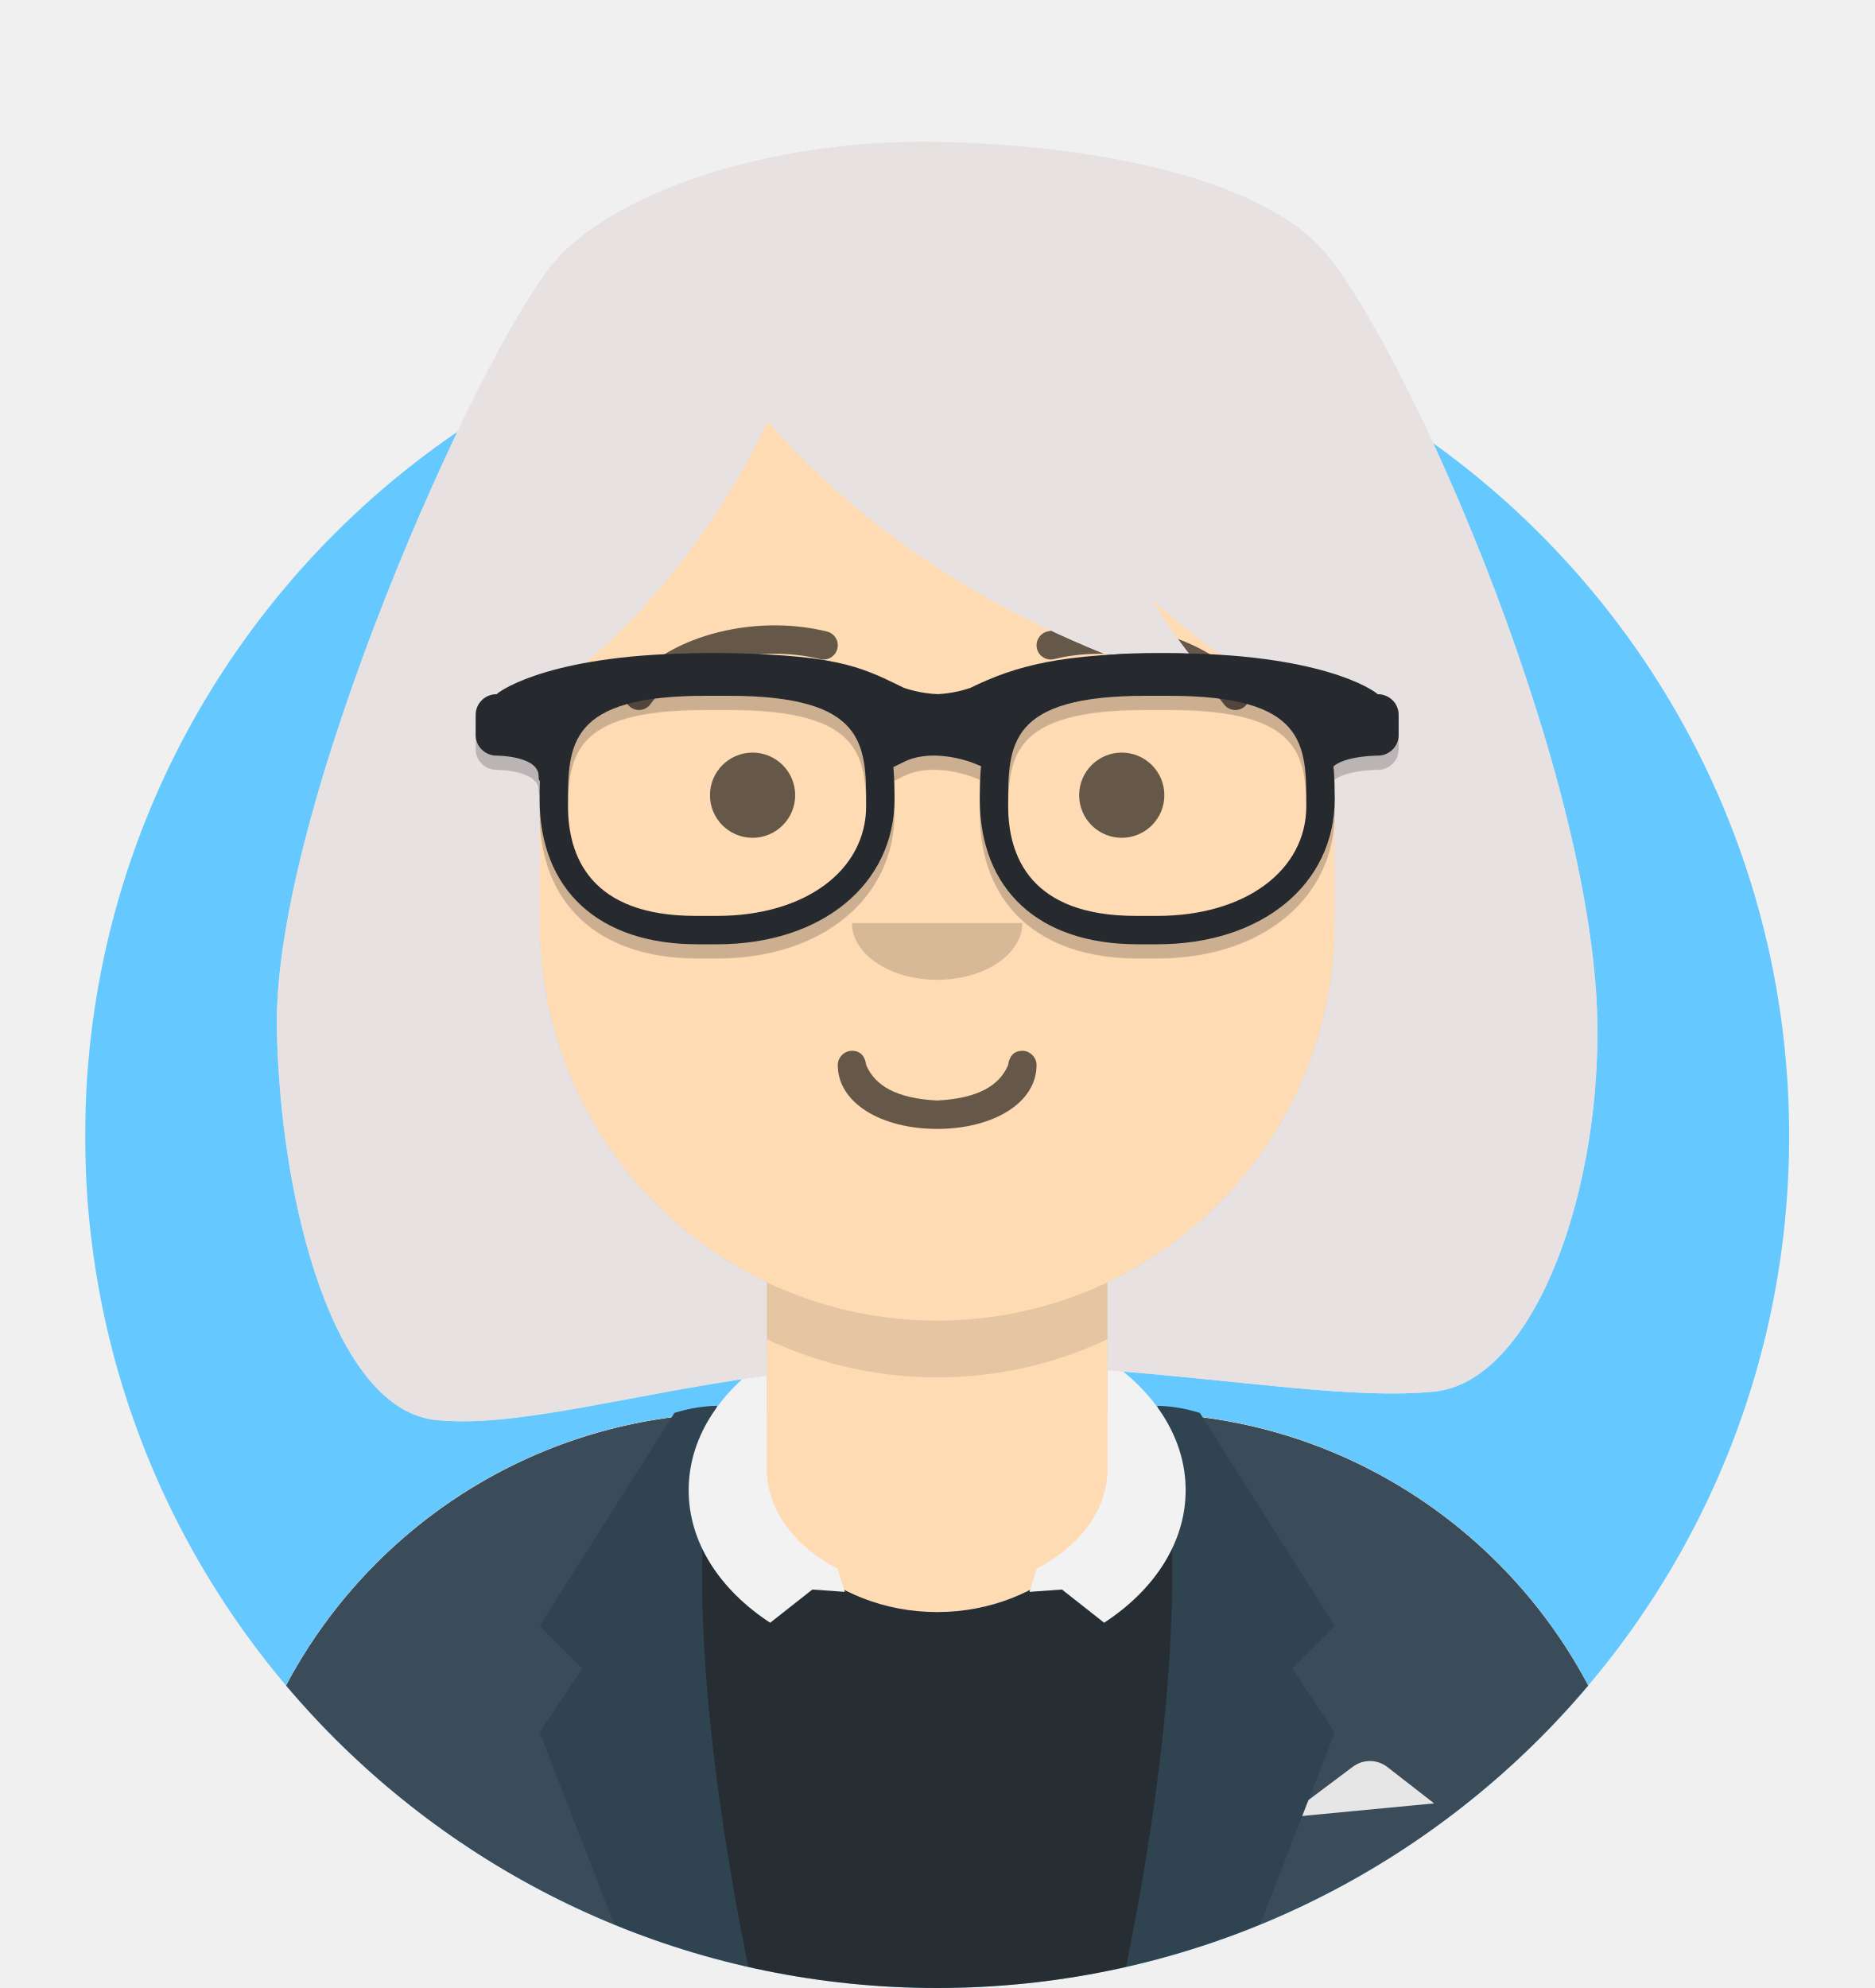
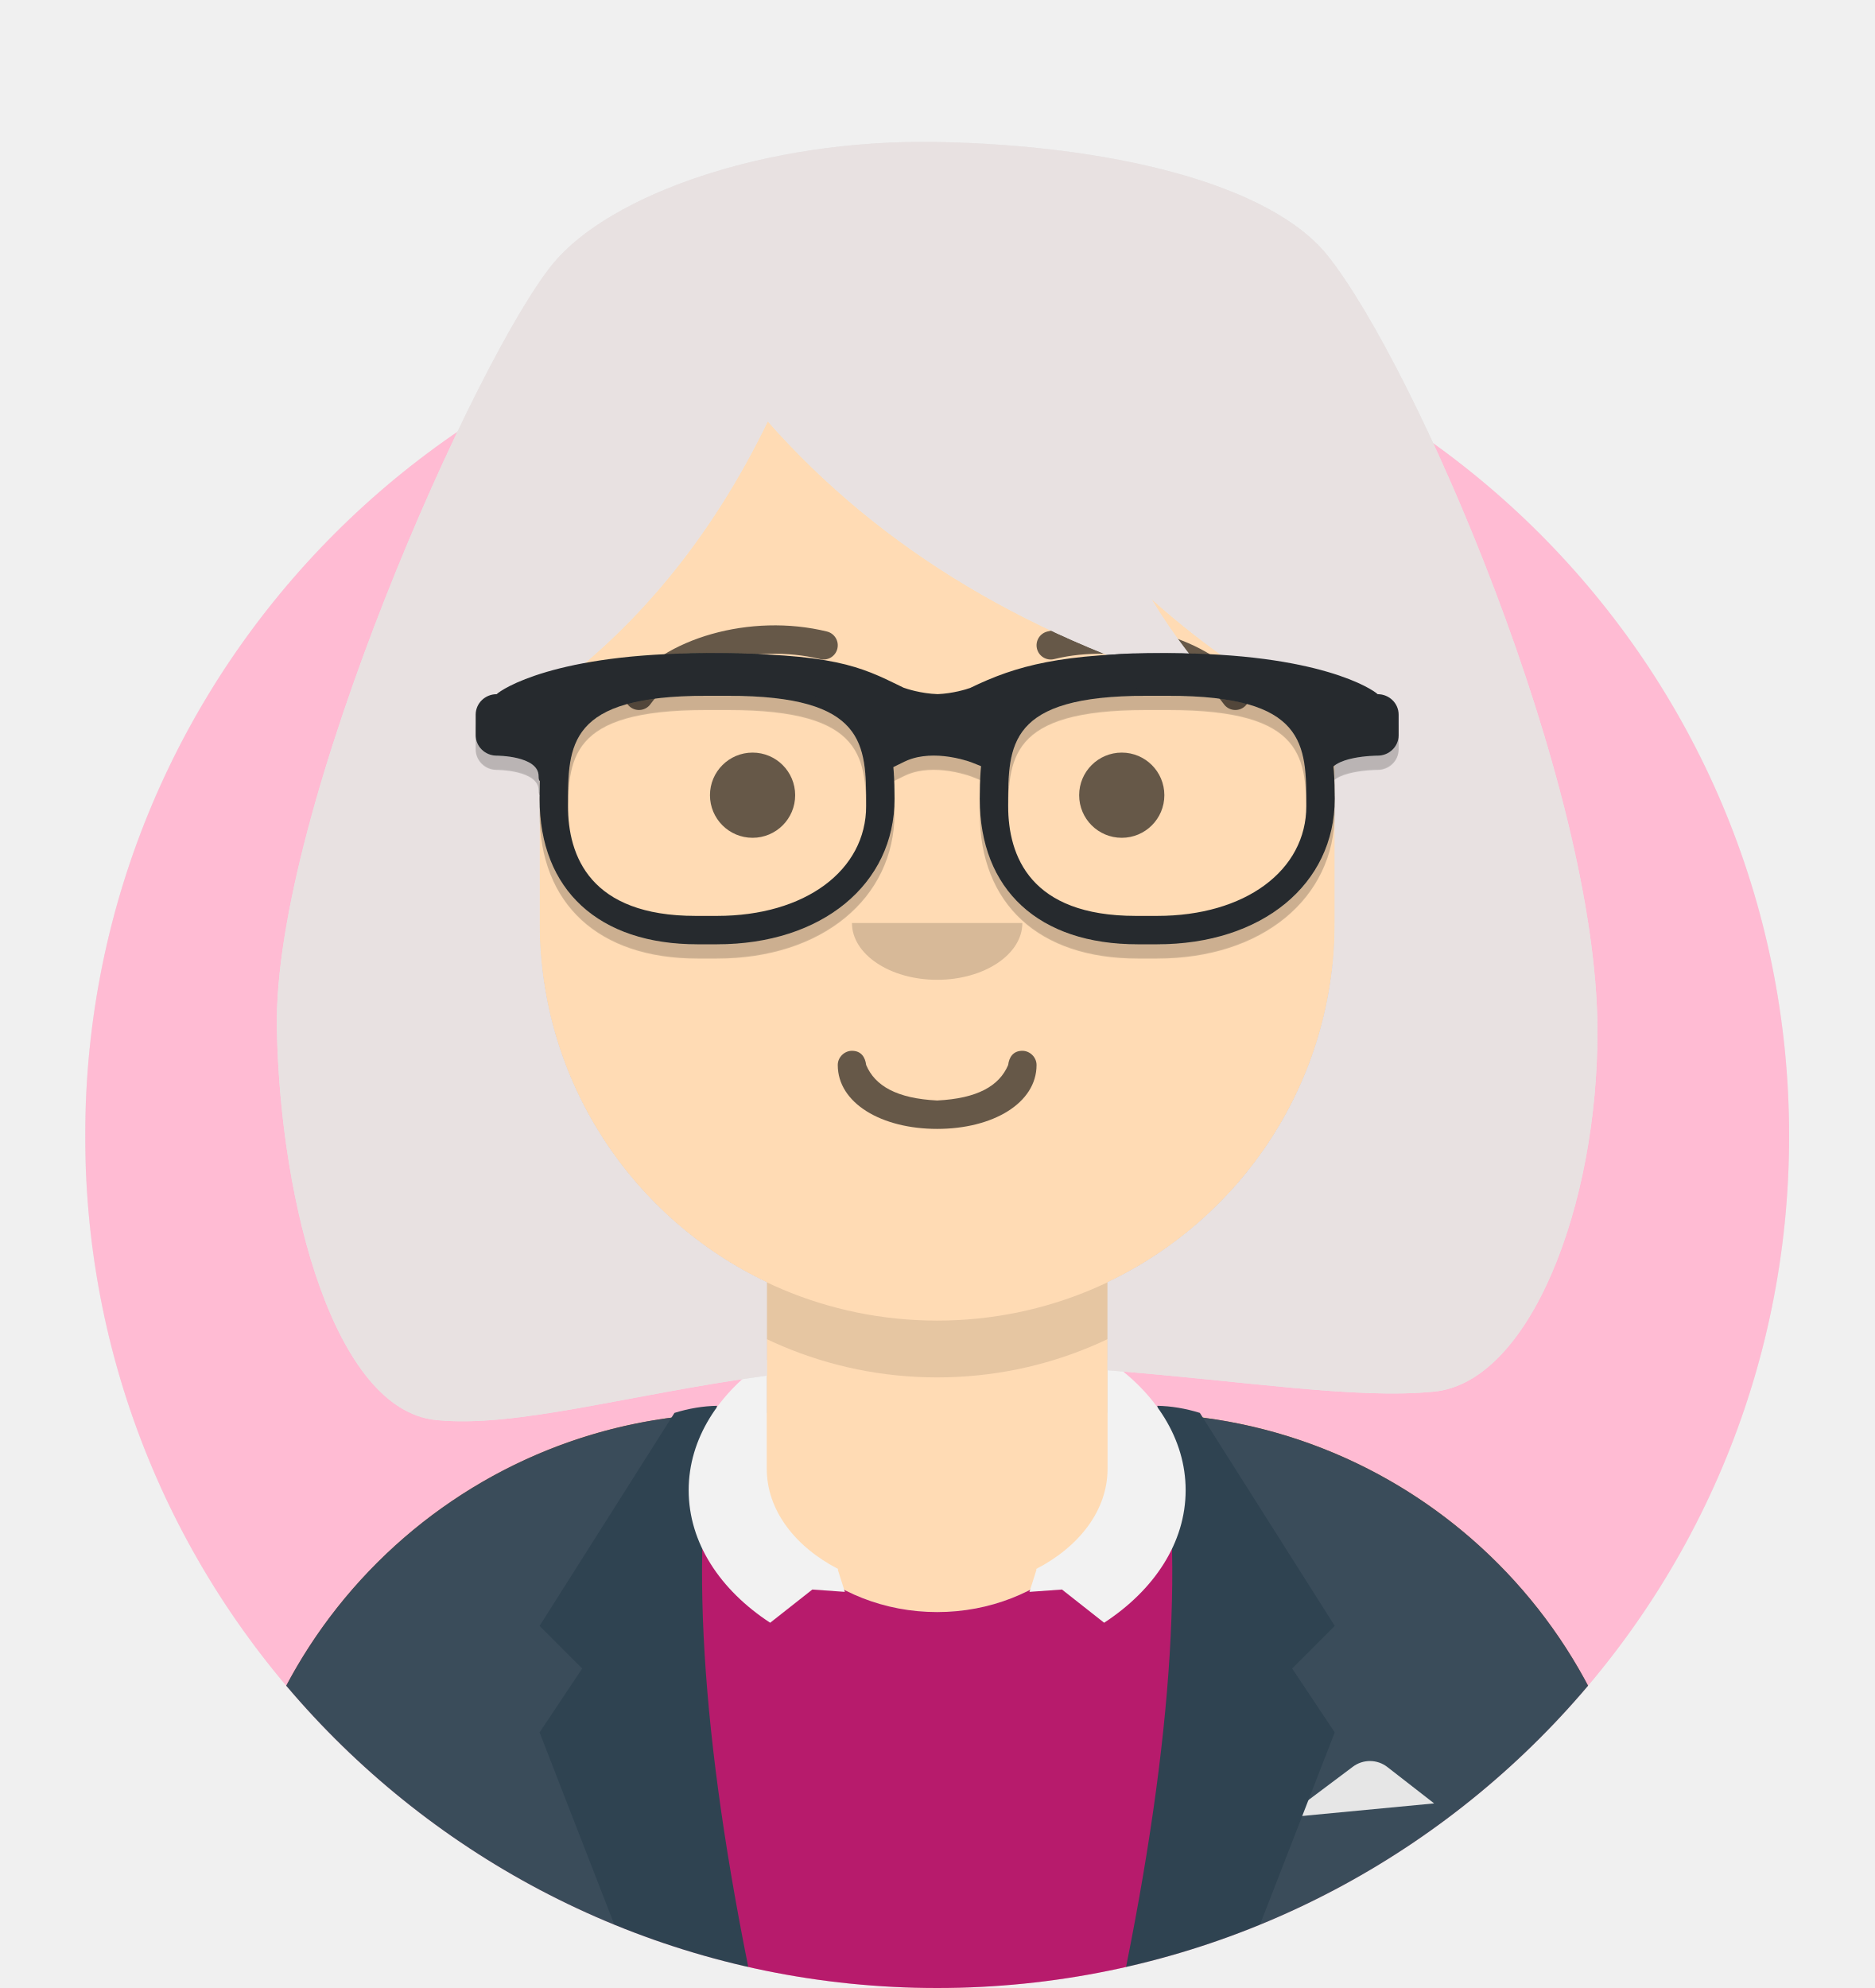
<svg xmlns="http://www.w3.org/2000/svg" xmlns:xlink="http://www.w3.org/1999/xlink" width="264px" height="280px" viewBox="0 0 264 280" version="1.1">
  <defs>
    <circle id="react-path-114" cx="120" cy="120" r="120" />
    <path d="M12,160 C12,226.274 65.726,280 132,280 C198.274,280 252,226.274 252,160 L264,160 L264,-1.42108547e-14 L-3.19744231e-14,-1.42108547e-14 L-3.19744231e-14,160 L12,160 Z" id="react-path-115" />
    <path d="M124,144.611 L124,163 L128,163 L128,163 C167.765,163 200,195.235 200,235 L200,244 L0,244 L0,235 C-4.86974701e-15,195.235 32.235,163 72,163 L72,163 L76,163 L76,144.611 C58.763,136.422 46.372,119.687 44.305,99.881 C38.48,99.058 34,94.052 34,88 L34,74 C34,68.054 38.325,63.118 44,62.166 L44,56 L44,56 C44,25.072 69.072,5.68137151e-15 100,0 L100,0 L100,0 C130.928,-5.68137151e-15 156,25.072 156,56 L156,62.166 C161.675,63.118 166,68.054 166,74 L166,88 C166,94.052 161.52,99.058 155.695,99.881 C153.628,119.687 141.237,136.422 124,144.611 Z" id="react-path-116" />
  </defs>
  <g id="Avataaar" stroke="none" stroke-width="1" fill="none" fill-rule="evenodd">
    <g transform="translate(-825, -1100)" id="Avataaar/Circle">
      <g transform="translate(825, 1100)">
        <g id="Circle" stroke-width="1" fill-rule="evenodd" transform="translate(12, 40)">
          <mask id="react-mask-117" fill="white">
            <use xlink:href="#react-path-114" />
          </mask>
          <use id="Circle-Background" fill="#E6E6E6" xlink:href="#react-path-114" />
-           <g id="Color/Palette/Blue-01" mask="url(#react-mask-117)" fill="#65C9FF">
+           <g id="Color/Palette/Blue-01" mask="url(#react-mask-117)" fill="#FFBBD3">
            <rect id="🖍Color" x="0" y="0" width="240" height="240" />
          </g>
        </g>
        <mask id="react-mask-118" fill="white">
          <use xlink:href="#react-path-115" />
        </mask>
        <g id="Mask" />
        <g id="Avataaar" stroke-width="1" fill-rule="evenodd" mask="url(#react-mask-118)">
          <g id="Body" transform="translate(32, 36)">
            <mask id="react-mask-119" fill="white">
              <use xlink:href="#react-path-116" />
            </mask>
            <use fill="#D0C6AC" xlink:href="#react-path-116" />
            <g id="Skin/👶🏽-03-Brown" mask="url(#react-mask-119)" fill="#FFDBB4">
              <g transform="translate(0, 0)" id="Color">
                <rect x="0" y="0" width="264" height="280" />
              </g>
            </g>
            <path d="M156,79 L156,102 C156,132.928 130.928,158 100,158 C69.072,158 44,132.928 44,102 L44,79 L44,94 C44,124.928 69.072,150 100,150 C130.928,150 156,124.928 156,94 L156,79 Z" id="Neck-Shadow" fill-opacity="0.1" fill="#000000" mask="url(#react-mask-119)" />
          </g>
          <g id="Clothing/Blazer-+-Sweater" transform="translate(0, 170)">
            <defs>
              <path d="M105.192,29.052 L104,29.052 L104,29.052 C64.235,29.052 32,61.287 32,101.052 L32,110 L232,110 L232,101.052 C232,61.287 199.765,29.052 160,29.052 L160,29.052 L158.808,29.052 C158.935,30.035 159,31.036 159,32.052 C159,45.859 146.912,57.052 132,57.052 C117.088,57.052 105,45.859 105,32.052 C105,31.036 105.065,30.035 105.192,29.052 Z" id="react-path-120" />
            </defs>
            <mask id="react-mask-121" fill="white">
              <use xlink:href="#react-path-120" />
            </mask>
            <use id="Clothes" fill="#E6E6E6" fill-rule="evenodd" xlink:href="#react-path-120" />
-             <g id="Color/Palette/Black" mask="url(#react-mask-121)" fill-rule="evenodd" fill="#262E33">
+             <g id="Color/Palette/Black" mask="url(#react-mask-121)" fill-rule="evenodd" fill="#B71B6C">
              <rect id="🖍Color" x="0" y="0" width="264" height="110" />
            </g>
            <g id="Blazer" stroke-width="1" fill-rule="evenodd" transform="translate(32, 28)">
              <path d="M68.785,1.122 C30.512,2.804 1.24427139e-14,34.365 0,73.052 L0,82 L69.362,82 C65.961,69.92 64,55.709 64,40.5 C64,26.173 65.74,12.731 68.785,1.122 Z M131.638,82 L200,82 L200,73.052 C200,34.707 170.025,3.363 132.229,1.174 C135.265,12.771 137,26.194 137,40.5 C137,55.709 135.039,69.92 131.638,82 Z" id="Saco" fill="#3A4C5A" />
              <path d="M149,58 L158.556,50.833 L158.556,50.833 C159.999,49.751 161.988,49.768 163.412,50.876 L170,56 L149,58 Z" id="Pocket-hanky" fill="#E6E6E6" />
              <path d="M69,1.13686838e-13 C65,19.333 66.667,46.667 74,82 L58,82 L44,46 L50,37 L44,31 L63,1 C65.028,0.369 67.028,0.036 69,1.13686838e-13 Z" id="Wing" fill="#2F4351" />
              <path d="M151,1.13686838e-13 C147,19.333 148.667,46.667 156,82 L140,82 L126,46 L132,37 L126,31 L145,1 C147.028,0.369 149.028,0.036 151,1.13686838e-13 Z" id="Wing" fill="#2F4351" transform="translate(141, 41) scale(-1, 1) translate(-141, -41) " />
            </g>
            <path d="M156,21.539 C162.772,26.136 167,32.656 167,39.888 C167,47.289 162.572,53.945 155.52,58.556 L149.579,53.876 L145,54.208 L146,51.057 L145.922,50.996 C152.022,47.853 156,42.7 156,36.877 L156,21.539 Z M108,21.539 C101.228,26.136 97,32.656 97,39.888 C97,47.289 101.428,53.945 108.48,58.556 L114.421,53.876 L119,54.208 L118,51.057 L118.078,50.996 C111.978,47.853 108,42.7 108,36.877 L108,21.539 Z" id="Collar" fill="#F2F2F2" fill-rule="evenodd" />
          </g>
          <g id="Face" transform="translate(76, 82)" fill="#000000">
            <g id="Mouth/Twinkle" transform="translate(2, 52)" fill-opacity="0.6" fill-rule="nonzero" fill="#000000">
              <path d="M40,16 C40,21.372 46.158,25 54,25 C61.842,25 68,21.372 68,16 C68,14.895 67.05,14 66,14 C64.707,14 64.13,14.905 64,16 C62.758,18.938 59.683,20.716 54,21 C48.317,20.716 45.242,18.938 44,16 C43.87,14.905 43.293,14 42,14 C40.95,14 40,14.895 40,16 Z" id="Mouth" />
            </g>
            <g id="Nose/Default" transform="translate(28, 40)" fill-opacity="0.16">
              <path d="M16,8 C16,12.418 21.373,16 28,16 L28,16 C34.627,16 40,12.418 40,8" id="Nose" />
            </g>
            <g id="Eyes/Default-😀" transform="translate(0, 8)" fill-opacity="0.6">
              <circle id="Eye" cx="30" cy="22" r="6" />
              <circle id="Eye" cx="82" cy="22" r="6" />
            </g>
            <g id="Eyebrow/Outline/Default" fill-opacity="0.6">
              <g id="I-Browse" transform="translate(12, 6)">
                <path d="M3.63,11.159 C7.545,5.65 18.278,2.561 27.523,4.831 C28.596,5.095 29.679,4.439 29.942,3.366 C30.206,2.293 29.55,1.21 28.477,0.947 C17.74,-1.69 5.312,1.887 0.37,8.841 C-0.27,9.742 -0.059,10.99 0.841,11.63 C1.742,12.27 2.99,12.059 3.63,11.159 Z" id="Eyebrow" fill-rule="nonzero" />
                <path d="M61.63,11.159 C65.545,5.65 76.278,2.561 85.523,4.831 C86.596,5.095 87.679,4.439 87.942,3.366 C88.206,2.293 87.55,1.21 86.477,0.947 C75.74,-1.69 63.312,1.887 58.37,8.841 C57.73,9.742 57.941,10.99 58.841,11.63 C59.742,12.27 60.99,12.059 61.63,11.159 Z" id="Eyebrow" fill-rule="nonzero" transform="translate(73.00015, 6.039198) scale(-1, 1) translate(-73.00015, -6.039198) " />
              </g>
            </g>
          </g>
          <g id="Top" stroke-width="1" fill-rule="evenodd">
            <defs>
              <rect id="react-path-124" x="0" y="0" width="264" height="280" />
              <path d="M38,79.36 L38,111 C38,133.339 51.08,152.623 70,161.611 L70,174.746 C50.363,177.434 34.641,182.164 23.385,181 C9.162,179.531 1.496,150.796 1,126 C0.383,95.164 29.319,30.795 40,18 C47.923,8.509 69.695,0.551 94,1 C118.305,1.449 140.862,6.812 149,17 C161.324,32.428 186.869,91.079 187,126 C187.094,150.8 177.463,175.66 164,177 C152.921,178.103 137.476,175.511 118,173.997 L118,161.611 C136.92,152.623 150,133.339 150,111 L150,82.988 C140.479,78.131 131.863,72.248 124.154,65.341 C127.362,70.637 130.849,75.148 134.613,78.873 C107.596,71.293 86.106,58.45 70.141,40.345 C62.16,56.81 51.446,69.814 38,79.36 Z" id="react-path-125" />
            </defs>
            <mask id="react-mask-122" fill="white">
              <use xlink:href="#react-path-124" />
            </mask>
            <g id="Mask" />
            <g id="Top/Long-Hair/Bob" mask="url(#react-mask-122)">
              <g transform="translate(-1, 0)">
                <g id="Hair" stroke-width="1" fill-rule="evenodd" transform="translate(39, 19)">
                  <mask id="react-mask-123" fill="white">
                    <use xlink:href="#react-path-125" />
                  </mask>
                  <use id="Combined-Shape" fill="#E6E6E6" xlink:href="#react-path-125" />
                  <g id="Skin/👶🏽-03-Brown" mask="url(#react-mask-123)" fill="#E8E1E1">
                    <g transform="translate(0, 0) " id="Color">
                      <rect x="0" y="0" width="264" height="280" />
                    </g>
                  </g>
                </g>
                <g id="Top/_Resources/Prescription-02" fill="none" transform="translate(62, 85)" stroke-width="1">
                  <defs>
                    <filter x="-0.8%" y="-2.4%" width="101.5%" height="109.8%" filterUnits="objectBoundingBox" id="react-filter-126">
                      <feOffset dx="0" dy="2" in="SourceAlpha" result="shadowOffsetOuter1" />
                      <feColorMatrix values="0 0 0 0 0   0 0 0 0 0   0 0 0 0 0  0 0 0 0.2 0" type="matrix" in="shadowOffsetOuter1" result="shadowMatrixOuter1" />
                      <feMerge>
                        <feMergeNode in="shadowMatrixOuter1" />
                        <feMergeNode in="SourceGraphic" />
                      </feMerge>
                    </filter>
                  </defs>
                  <g id="Wayfarers" filter="url(#react-filter-126)" transform="translate(6, 7)" fill="#252C2F">
                    <path d="M34,41 L31.242,41 C17.315,41 9,33.336 9,20.5 C9,10.127 10.817,0 32.53,0 L35.47,0 C57.183,0 59,10.127 59,20.5 C59,32.569 48.721,41 34,41 Z M32.385,6 C13,6 13,12.841 13,21.502 C13,28.572 16.116,37 30.971,37 L34,37 C46.365,37 55,30.627 55,21.502 C55,12.841 55,6 35.615,6 L32.385,6 Z" id="Left" fill-rule="nonzero" />
                    <path d="M96,41 L93.242,41 C79.315,41 71,33.336 71,20.5 C71,10.127 72.817,0 94.53,0 L97.47,0 C119.183,0 121,10.127 121,20.5 C121,32.569 110.721,41 96,41 Z M94.385,6 C75,6 75,12.841 75,21.502 C75,28.572 78.119,37 92.971,37 L96,37 C108.365,37 117,30.627 117,21.502 C117,12.841 117,6 97.615,6 L94.385,6 Z" id="Right" fill-rule="nonzero" />
                    <path d="M2.955,5.772 C3.646,5.096 11.21,0 32.5,0 C50.351,0 54.13,1.853 59.85,4.652 L60.269,4.859 C60.667,4.999 62.7,5.69 65.079,5.766 C67.246,5.673 69.1,5.085 69.642,4.897 C76.17,1.722 82.561,0 97.5,0 C118.79,0 126.354,5.096 127.045,5.772 C128.679,5.772 130,7.062 130,8.657 L130,11.543 C130,13.139 128.679,14.429 127.045,14.429 C127.045,14.429 120.144,14.429 120.144,17.315 C120.144,20.2 118.182,13.139 118.182,11.543 L118.182,8.732 C114.579,7.353 108.128,4.786 97.5,4.786 C85.658,4.786 79.761,6.886 74.702,8.971 L74.759,9.108 L74.756,11.094 L72.539,16.444 L69.8,15.361 C69.556,15.264 69.028,15.09 68.296,14.91 C66.256,14.407 64.159,14.254 62.304,14.634 C61.624,14.774 60.992,14.984 60.413,15.267 L57.77,16.558 L55.127,11.396 L55.244,9.102 L55.325,8.907 C50.962,6.874 46.939,4.786 32.5,4.786 C21.872,4.786 15.422,7.352 11.818,8.731 L11.818,11.543 C11.818,13.139 8.864,20.2 8.864,17.315 C8.864,14.429 2.955,14.429 2.955,14.429 C1.324,14.429 0,13.139 0,11.543 L0,8.657 C0,7.062 1.324,5.772 2.955,5.772 Z" id="Stuff" fill-rule="nonzero" />
                  </g>
                </g>
              </g>
            </g>
          </g>
        </g>
      </g>
    </g>
  </g>
</svg>
